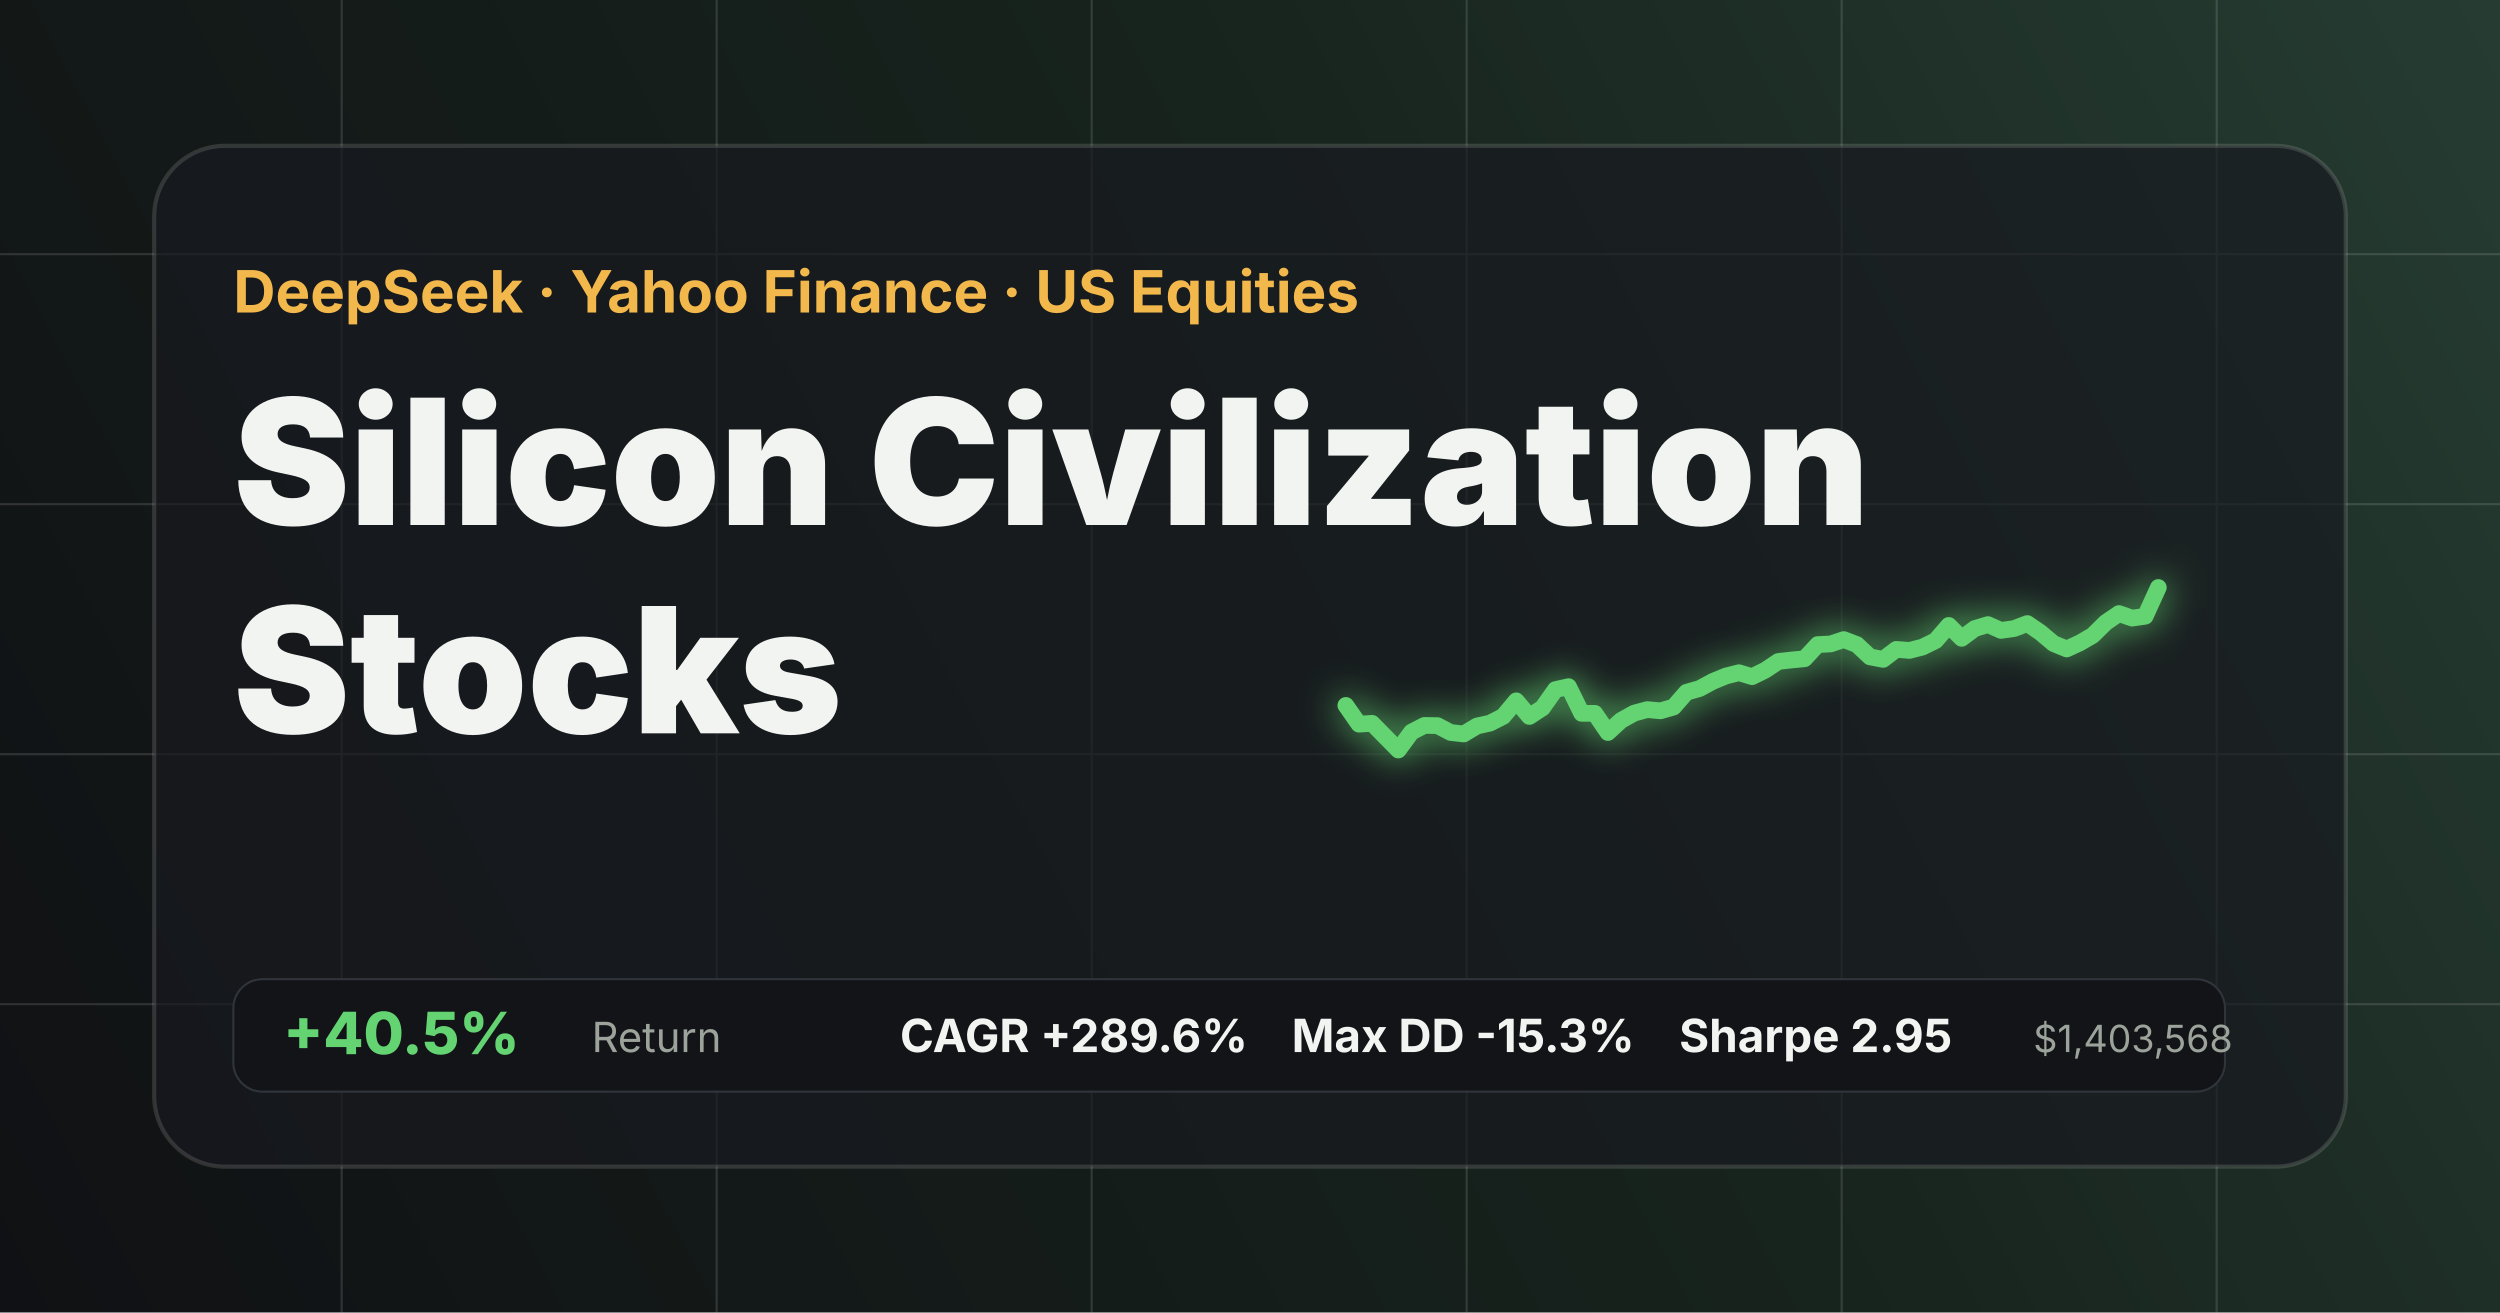
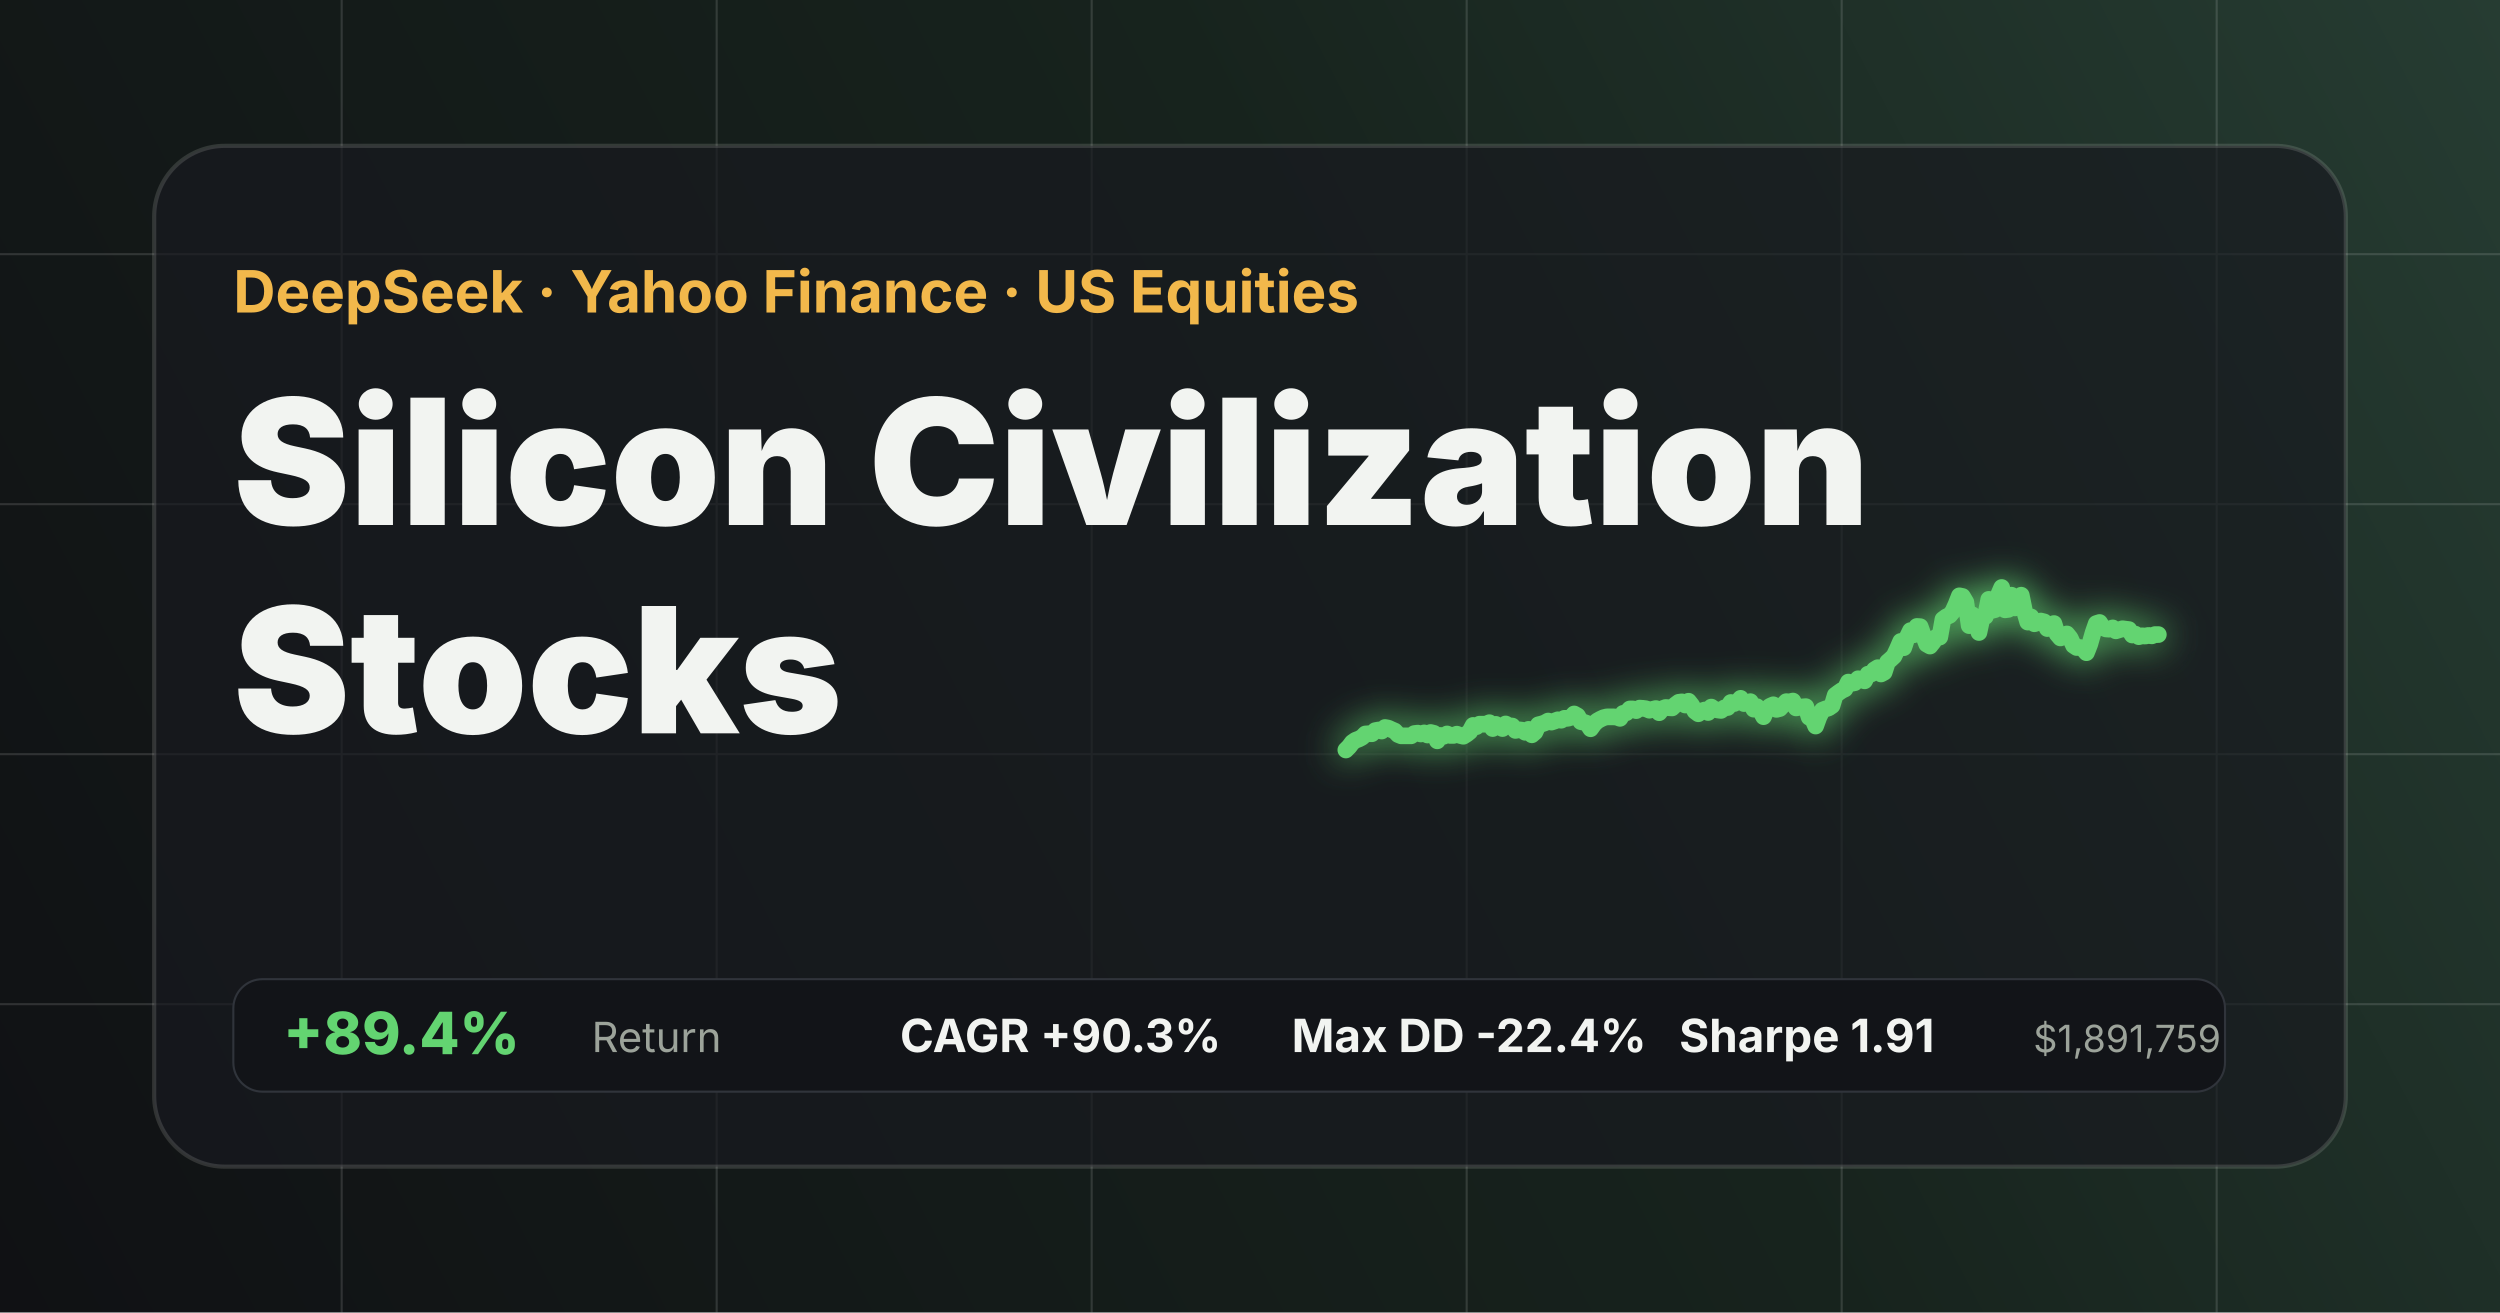
<svg xmlns="http://www.w3.org/2000/svg" viewBox="0 0 1200 630" role="img" aria-label="Silicon Civilization Stocks — US trading system">
  <defs>
    <linearGradient id="bg" x1="0" y1="630" x2="1200" y2="0" gradientUnits="userSpaceOnUse">
      <stop offset="0" stop-color="#101114" />
      <stop offset=".58" stop-color="#17231d" />
      <stop offset="1" stop-color="#263c32" />
    </linearGradient>
    <filter id="soft-glow" x="-20%" y="-30%" width="140%" height="160%">
      <feGaussianBlur stdDeviation="9" result="blur" />
      <feMerge>
        <feMergeNode in="blur" />
        <feMergeNode in="SourceGraphic" />
      </feMerge>
    </filter>
  </defs>
  <rect width="1200" height="630" fill="url(#bg)" />
  <g opacity=".14" stroke="#f2f4f1" stroke-width="1">
    <path d="M0 122h1200M0 242h1200M0 362h1200M0 482h1200" />
    <path d="M164 0v630M344 0v630M524 0v630M704 0v630M884 0v630M1064 0v630" />
  </g>
  <rect x="74" y="70" width="1052" height="490" rx="34" fill="#181a1f" fill-opacity=".68" stroke="#f2f4f1" stroke-opacity=".14" stroke-width="2" />
  <text x="112" y="150" fill="#f2b84b" font-family="-apple-system,BlinkMacSystemFont,'Segoe UI',sans-serif" font-size="28" font-weight="700">DeepSeek · Yahoo Finance · US Equities</text>
  <text x="112" y="252" fill="#f2f4f1" font-family="-apple-system,BlinkMacSystemFont,'Segoe UI',sans-serif" font-size="84" font-weight="850">Silicon Civilization</text>
  <text x="112" y="352" fill="#f2f4f1" font-family="-apple-system,BlinkMacSystemFont,'Segoe UI',sans-serif" font-size="84" font-weight="850">Stocks</text>
  <g font-family="-apple-system,BlinkMacSystemFont,'Segoe UI',sans-serif">
    <g transform="translate(112 470)">
      <rect width="956" height="54" rx="14" fill="#121418" stroke="#30343b" />
-       <text x="24" y="36" fill="#63d471" font-size="28" font-weight="800">+40.5%</text>
+       <text x="24" y="36" fill="#63d471" font-size="28" font-weight="800">+89.4%</text>
      <text x="172" y="35" fill="#9ca39a" font-size="20">Return</text>
-       <text x="320" y="35" fill="#f2f4f1" font-size="22" font-weight="700">CAGR +289.6%</text>
-       <text x="508" y="35" fill="#f2f4f1" font-size="22" font-weight="700">Max DD -15.3%</text>
-       <text x="694" y="35" fill="#f2f4f1" font-size="22" font-weight="700">Sharpe 2.95</text>
-       <text x="864" y="35" fill="#9ca39a" font-size="18">$1,403,568</text>
+       <text x="320" y="35" fill="#f2f4f1" font-size="22" font-weight="700">CAGR +90.3%</text>
+       <text x="508" y="35" fill="#f2f4f1" font-size="22" font-weight="700">Max DD -22.4%</text>
+       <text x="694" y="35" fill="#f2f4f1" font-size="22" font-weight="700">Sharpe 1.91</text>
+       <text x="864" y="35" fill="#9ca39a" font-size="18">$1,891,759</text>
    </g>
  </g>
-   <polyline points="646.0,338.6 652.3,347.6 658.6,347.2 664.9,353.6 671.2,360.0 677.5,351.4 683.7,348.2 690.0,348.3 696.3,351.6 702.6,352.3 708.9,348.5 715.2,347.1 721.5,343.9 727.8,336.4 734.1,343.9 740.4,339.8 746.6,331.0 752.9,329.6 759.2,342.4 765.5,342.4 771.8,351.6 778.1,345.8 784.4,342.3 790.7,340.6 797.0,341.2 803.3,339.4 809.5,332.3 815.8,330.5 822.1,327.1 828.4,324.5 834.7,322.9 841.0,324.8 847.3,321.7 853.6,317.5 859.9,316.8 866.2,316.2 872.5,309.4 878.7,309.1 885.0,307.0 891.3,309.4 897.6,315.3 903.9,316.5 910.2,311.7 916.5,312.2 922.8,310.6 929.1,307.5 935.4,300.2 941.6,306.4 947.9,301.7 954.2,299.8 960.5,302.6 966.8,301.7 973.1,299.3 979.4,303.6 985.7,308.9 992.0,311.5 998.3,308.6 1004.5,305.0 1010.8,298.8 1017.1,294.5 1023.4,296.7 1029.7,295.8 1036.0,282.0" fill="none" stroke="#63d471" stroke-width="8" stroke-linecap="round" stroke-linejoin="round" filter="url(#soft-glow)" />
+   <polyline points="646.0,360.0 647.6,358.4 649.1,356.4 650.7,355.3 652.3,354.7 653.8,353.9 655.4,352.3 657.0,352.2 658.5,352.2 660.1,350.7 661.7,350.4 663.2,350.9 664.8,349.2 666.4,349.5 667.9,350.2 669.5,350.9 671.1,352.6 672.6,353.2 674.2,353.2 675.8,353.2 677.3,353.2 678.9,352.1 680.5,351.9 682.0,352.3 683.6,351.8 685.2,352.8 686.7,351.6 688.3,352.0 689.9,355.6 691.4,353.0 693.0,353.4 694.6,352.3 696.1,353.0 697.7,353.0 699.3,352.4 700.8,353.0 702.4,353.4 704.0,352.4 705.5,351.2 707.1,348.2 708.7,348.8 710.2,347.6 711.8,347.6 713.3,347.6 714.9,346.9 716.5,349.7 718.0,347.7 719.6,348.9 721.2,349.7 722.7,347.5 724.3,348.4 725.9,348.5 727.4,350.6 729.0,350.3 730.6,350.5 732.1,351.5 733.7,350.1 735.3,352.7 736.8,351.4 738.4,347.9 740.0,347.5 741.5,347.0 743.1,346.1 744.7,346.6 746.2,346.1 747.8,345.5 749.4,345.7 750.9,344.8 752.5,344.8 754.1,344.3 755.6,342.7 757.2,343.6 758.8,346.4 760.3,346.7 761.9,347.3 763.5,349.8 765.0,347.7 766.6,346.1 768.2,345.2 769.7,344.5 771.3,344.1 772.9,344.1 774.4,344.1 776.0,344.2 777.6,344.8 779.1,342.4 780.7,342.1 782.3,340.3 783.8,340.3 785.4,341.1 787.0,339.9 788.5,340.0 790.1,340.2 791.7,340.9 793.2,340.5 794.8,340.1 796.4,342.1 797.9,340.2 799.5,339.6 801.1,339.7 802.6,339.8 804.2,338.3 805.8,337.1 807.3,336.9 808.9,338.4 810.5,336.6 812.0,338.5 813.6,341.4 815.2,342.6 816.7,341.3 818.3,340.8 819.9,342.0 821.4,339.4 823.0,340.5 824.6,340.8 826.1,341.0 827.7,339.8 829.3,339.6 830.8,337.2 832.4,337.7 834.0,336.9 835.5,335.2 837.1,337.7 838.7,337.5 840.2,336.8 841.8,340.4 843.3,339.2 844.9,340.9 846.5,344.0 848.0,340.3 849.6,339.0 851.2,338.3 852.7,340.5 854.3,340.1 855.9,338.4 857.4,336.8 859.0,336.9 860.6,336.5 862.1,339.8 863.7,339.5 865.3,339.3 866.8,339.2 868.4,344.3 870.0,345.0 871.5,348.5 873.1,344.1 874.7,340.9 876.2,340.3 877.8,339.8 879.4,338.7 880.9,333.7 882.5,332.5 884.1,331.4 885.6,330.7 887.2,327.4 888.8,328.0 890.3,327.7 891.9,325.8 893.5,326.2 895.0,326.8 896.6,323.6 898.2,323.5 899.7,321.5 901.3,320.5 902.9,323.5 904.4,322.7 906.0,317.8 907.6,316.4 909.1,315.0 910.7,311.6 912.3,307.9 913.8,310.9 915.4,306.0 917.0,302.7 918.5,304.7 920.1,300.7 921.7,300.8 923.2,305.0 924.8,309.2 926.4,310.1 927.9,308.2 929.5,305.8 931.1,305.8 932.6,297.3 934.2,296.1 935.8,295.4 937.3,293.6 938.9,290.1 940.5,286.0 942.0,286.3 943.6,289.0 945.2,300.3 946.7,295.1 948.3,298.0 949.9,303.6 951.4,296.4 953.0,295.9 954.6,287.7 956.1,293.0 957.7,292.6 959.3,285.5 960.8,282.0 962.4,292.7 964.0,292.5 965.5,285.7 967.1,291.8 968.7,288.2 970.2,285.7 971.8,293.5 973.3,298.6 974.9,296.1 976.5,299.4 978.0,298.9 979.6,298.1 981.2,298.5 982.7,301.7 984.3,300.1 985.9,299.3 987.4,304.3 989.0,306.2 990.6,305.0 992.1,304.3 993.7,306.3 995.3,309.8 996.8,310.8 998.4,310.8 1000.0,311.5 1001.5,313.3 1003.1,309.2 1004.7,303.6 1006.2,299.3 1007.8,298.8 1009.4,301.3 1010.9,301.9 1012.5,302.0 1014.1,301.4 1015.6,302.8 1017.2,302.3 1018.8,301.8 1020.3,302.0 1021.9,302.2 1023.5,304.8 1025.0,304.4 1026.6,305.6 1028.2,305.2 1029.7,305.3 1031.3,305.0 1032.9,305.2 1034.4,304.6 1036.0,304.6" fill="none" stroke="#63d471" stroke-width="8" stroke-linecap="round" stroke-linejoin="round" filter="url(#soft-glow)" />
</svg>
